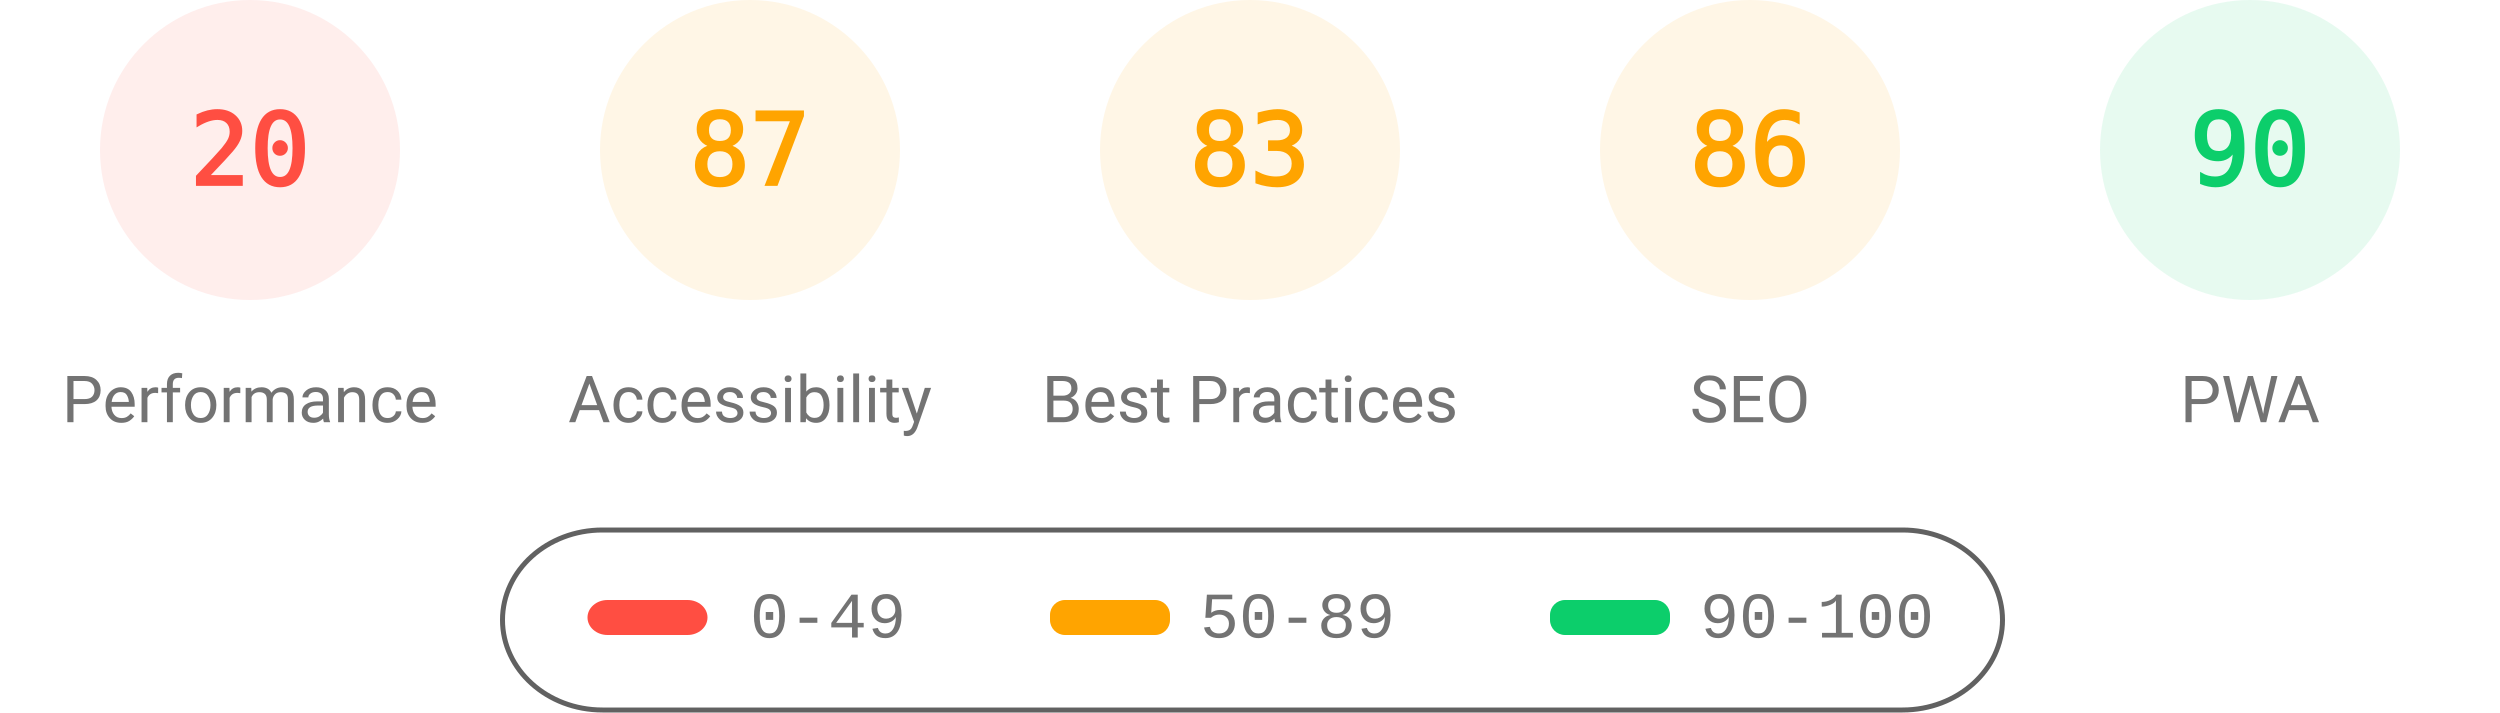
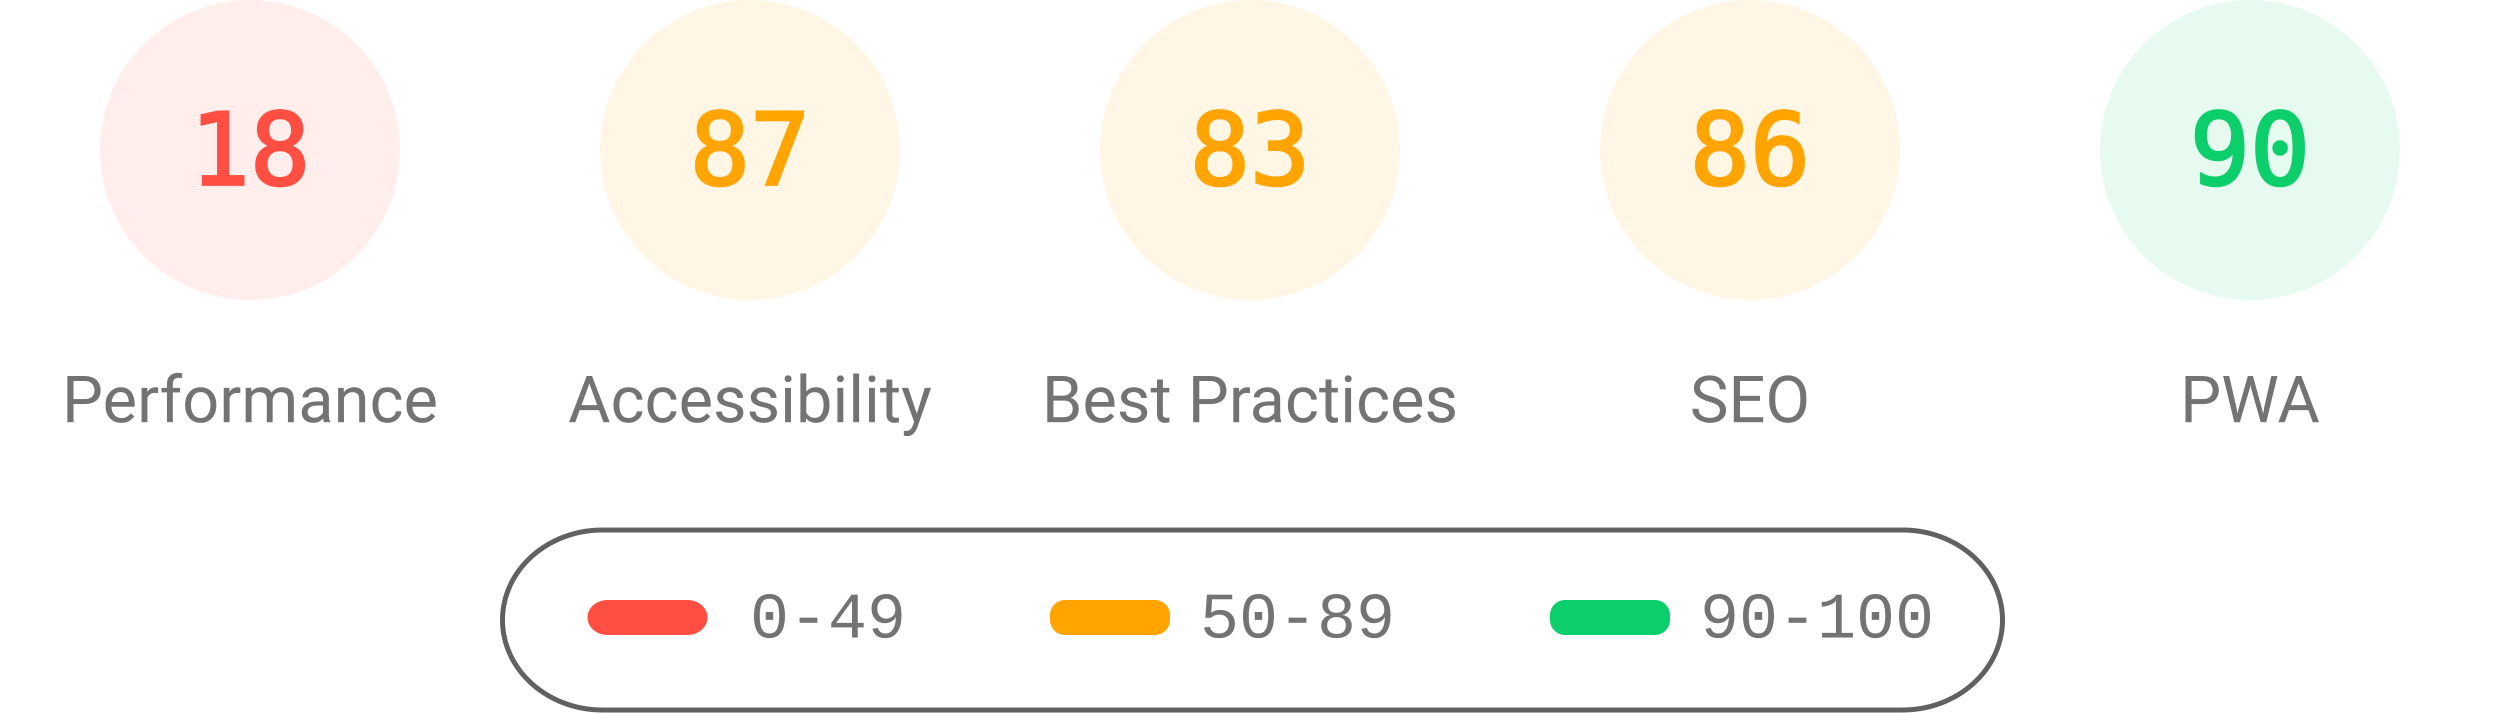
<svg xmlns="http://www.w3.org/2000/svg" fill="none" width="1000" height="285">
  <style>.gauge-base{opacity:.1}.gauge-arc{fill:none;animation-delay:250ms;stroke-linecap:round;transform:rotate(-90deg);transform-origin:100px 60px;animation:load-gauge 1s ease forwards}.guage-text{font-size:40px;font-family:monospace;text-align:center}.guage-red{color:#ff4e42;fill:#ff4e42;stroke:#ff4e42}.guage-orange{color:#ffa400;fill:#ffa400;stroke:#ffa400}.guage-green{color:#0cce6b;fill:#0cce6b;stroke:#0cce6b}.guage-undefined{color:#5c5c5c;fill:#5c5c5c;stroke:#5c5c5c}.guage-title{color:#737373;fill:#737373;stroke:none;font-size:26px;line-height:26px;font-family:Roboto,Halvetica,Arial,sans-serif}@keyframes load-gauge{from{stroke-dasharray:0 352.858}}</style>
  <svg class="guage-div guage-perf guage-red" viewBox="0 0 200 200" width="200" height="200">
    <circle class="gauge-base" r="56" cx="100" cy="60" stroke-width="8" />
-     <circle class="gauge-arc guage-arc-1" r="56" cx="100" cy="60" stroke-width="8" style="stroke-dasharray:70.372,351.858" />
-     <text class="guage-text" x="100" y="60" alignment-baseline="central" dominant-baseline="central" text-anchor="middle">20</text>
+     <circle class="gauge-arc guage-arc-1" r="56" cx="100" cy="60" stroke-width="8" style="stroke-dasharray:63.334,351.858" />
+     <text class="guage-text" x="100" y="60" alignment-baseline="central" dominant-baseline="central" text-anchor="middle">18</text>
    <text class="guage-title" x="100" y="160" alignment-baseline="central" dominant-baseline="central" text-anchor="middle">Performance</text>
  </svg>
  <svg class="guage-div guage-acc guage-orange" viewBox="0 0 200 200" width="200" height="200" x="200">
    <circle class="gauge-base" r="56" cx="100" cy="60" stroke-width="8" />
    <circle class="gauge-arc guage-arc-2" r="56" cx="100" cy="60" stroke-width="8" style="stroke-dasharray:306.116,351.858" />
    <text class="guage-text" x="100" y="60" alignment-baseline="central" dominant-baseline="central" text-anchor="middle">87</text>
    <text class="guage-title" x="100" y="160" alignment-baseline="central" dominant-baseline="central" text-anchor="middle">Accessibility</text>
  </svg>
  <svg class="guage-div guage-best guage-orange" viewBox="0 0 200 200" width="200" height="200" x="400">
    <circle class="gauge-base" r="56" cx="100" cy="60" stroke-width="8" />
    <circle class="gauge-arc guage-arc-3" r="56" cx="100" cy="60" stroke-width="8" style="stroke-dasharray:292.042,351.858" />
    <text class="guage-text" x="100" y="60" alignment-baseline="central" dominant-baseline="central" text-anchor="middle">83</text>
    <text class="guage-title" x="100" y="160" alignment-baseline="central" dominant-baseline="central" text-anchor="middle">Best Practices</text>
  </svg>
  <svg class="guage-div guage-seo guage-orange" viewBox="0 0 200 200" width="200" height="200" x="600">
    <circle class="gauge-base" r="56" cx="100" cy="60" stroke-width="8" />
    <circle class="gauge-arc guage-arc-4" r="56" cx="100" cy="60" stroke-width="8" style="stroke-dasharray:302.598,351.858" />
    <text class="guage-text" x="100" y="60" alignment-baseline="central" dominant-baseline="central" text-anchor="middle">86</text>
    <text class="guage-title" x="100" y="160" alignment-baseline="central" dominant-baseline="central" text-anchor="middle">SEO</text>
  </svg>
  <svg class="guage-div guage-pwa guage-green" viewBox="0 0 200 200" width="200" height="200" x="800">
    <circle class="gauge-base" r="56" cx="100" cy="60" stroke-width="8" />
    <circle class="gauge-arc guage-arc-4" r="56" cx="100" cy="60" stroke-width="8" style="stroke-dasharray:316.672,351.858" />
    <text class="guage-text" x="100" y="60" alignment-baseline="central" dominant-baseline="central" text-anchor="middle">90</text>
    <text class="guage-title" x="100" y="160" alignment-baseline="central" dominant-baseline="central" text-anchor="middle">PWA</text>
  </svg>
  <svg width="604" height="76" x="200" y="210">
    <path fill="none" id="canvas_background" d="M-1-1h604v80H-1z" />
    <rect fill-opacity="0" stroke="#616161" stroke-width="2" rx="40" id="svg_2" height="72" width="600" y="2" x="1" fill="#000" />
    <rect stroke="#000" rx="8" id="svg_3" height="14" width="48" y="30" x="35" stroke-opacity="null" stroke-width="0" fill="#ff4e42" />
    <rect stroke="#000" rx="6" id="svg_4" height="14" width="48" y="30" x="220" stroke-opacity="null" stroke-width="0" fill="#ffa400" />
    <rect stroke="#000" rx="6" id="svg_5" height="14" width="48" y="30" x="420" stroke-opacity="null" stroke-width="0" fill="#0cce6b" />
    <text xml:space="preserve" text-anchor="start" font-family="'Courier New', Courier, monospace" font-size="26" id="svg_6" y="45" x="100" stroke-opacity="null" stroke-width="0" stroke="#000" fill="#737373">0-49</text>
    <text xml:space="preserve" text-anchor="start" font-family="'Courier New', Courier, monospace" font-size="26" id="svg_7" y="45" x="280" stroke-opacity="null" stroke-width="0" stroke="#000" fill="#737373">50-89</text>
    <text xml:space="preserve" text-anchor="start" font-family="'Courier New', Courier, monospace" font-size="26" id="svg_8" y="45" x="480" stroke-opacity="null" stroke-width="0" stroke="#000" fill="#737373">90-100</text>
  </svg>
</svg>
